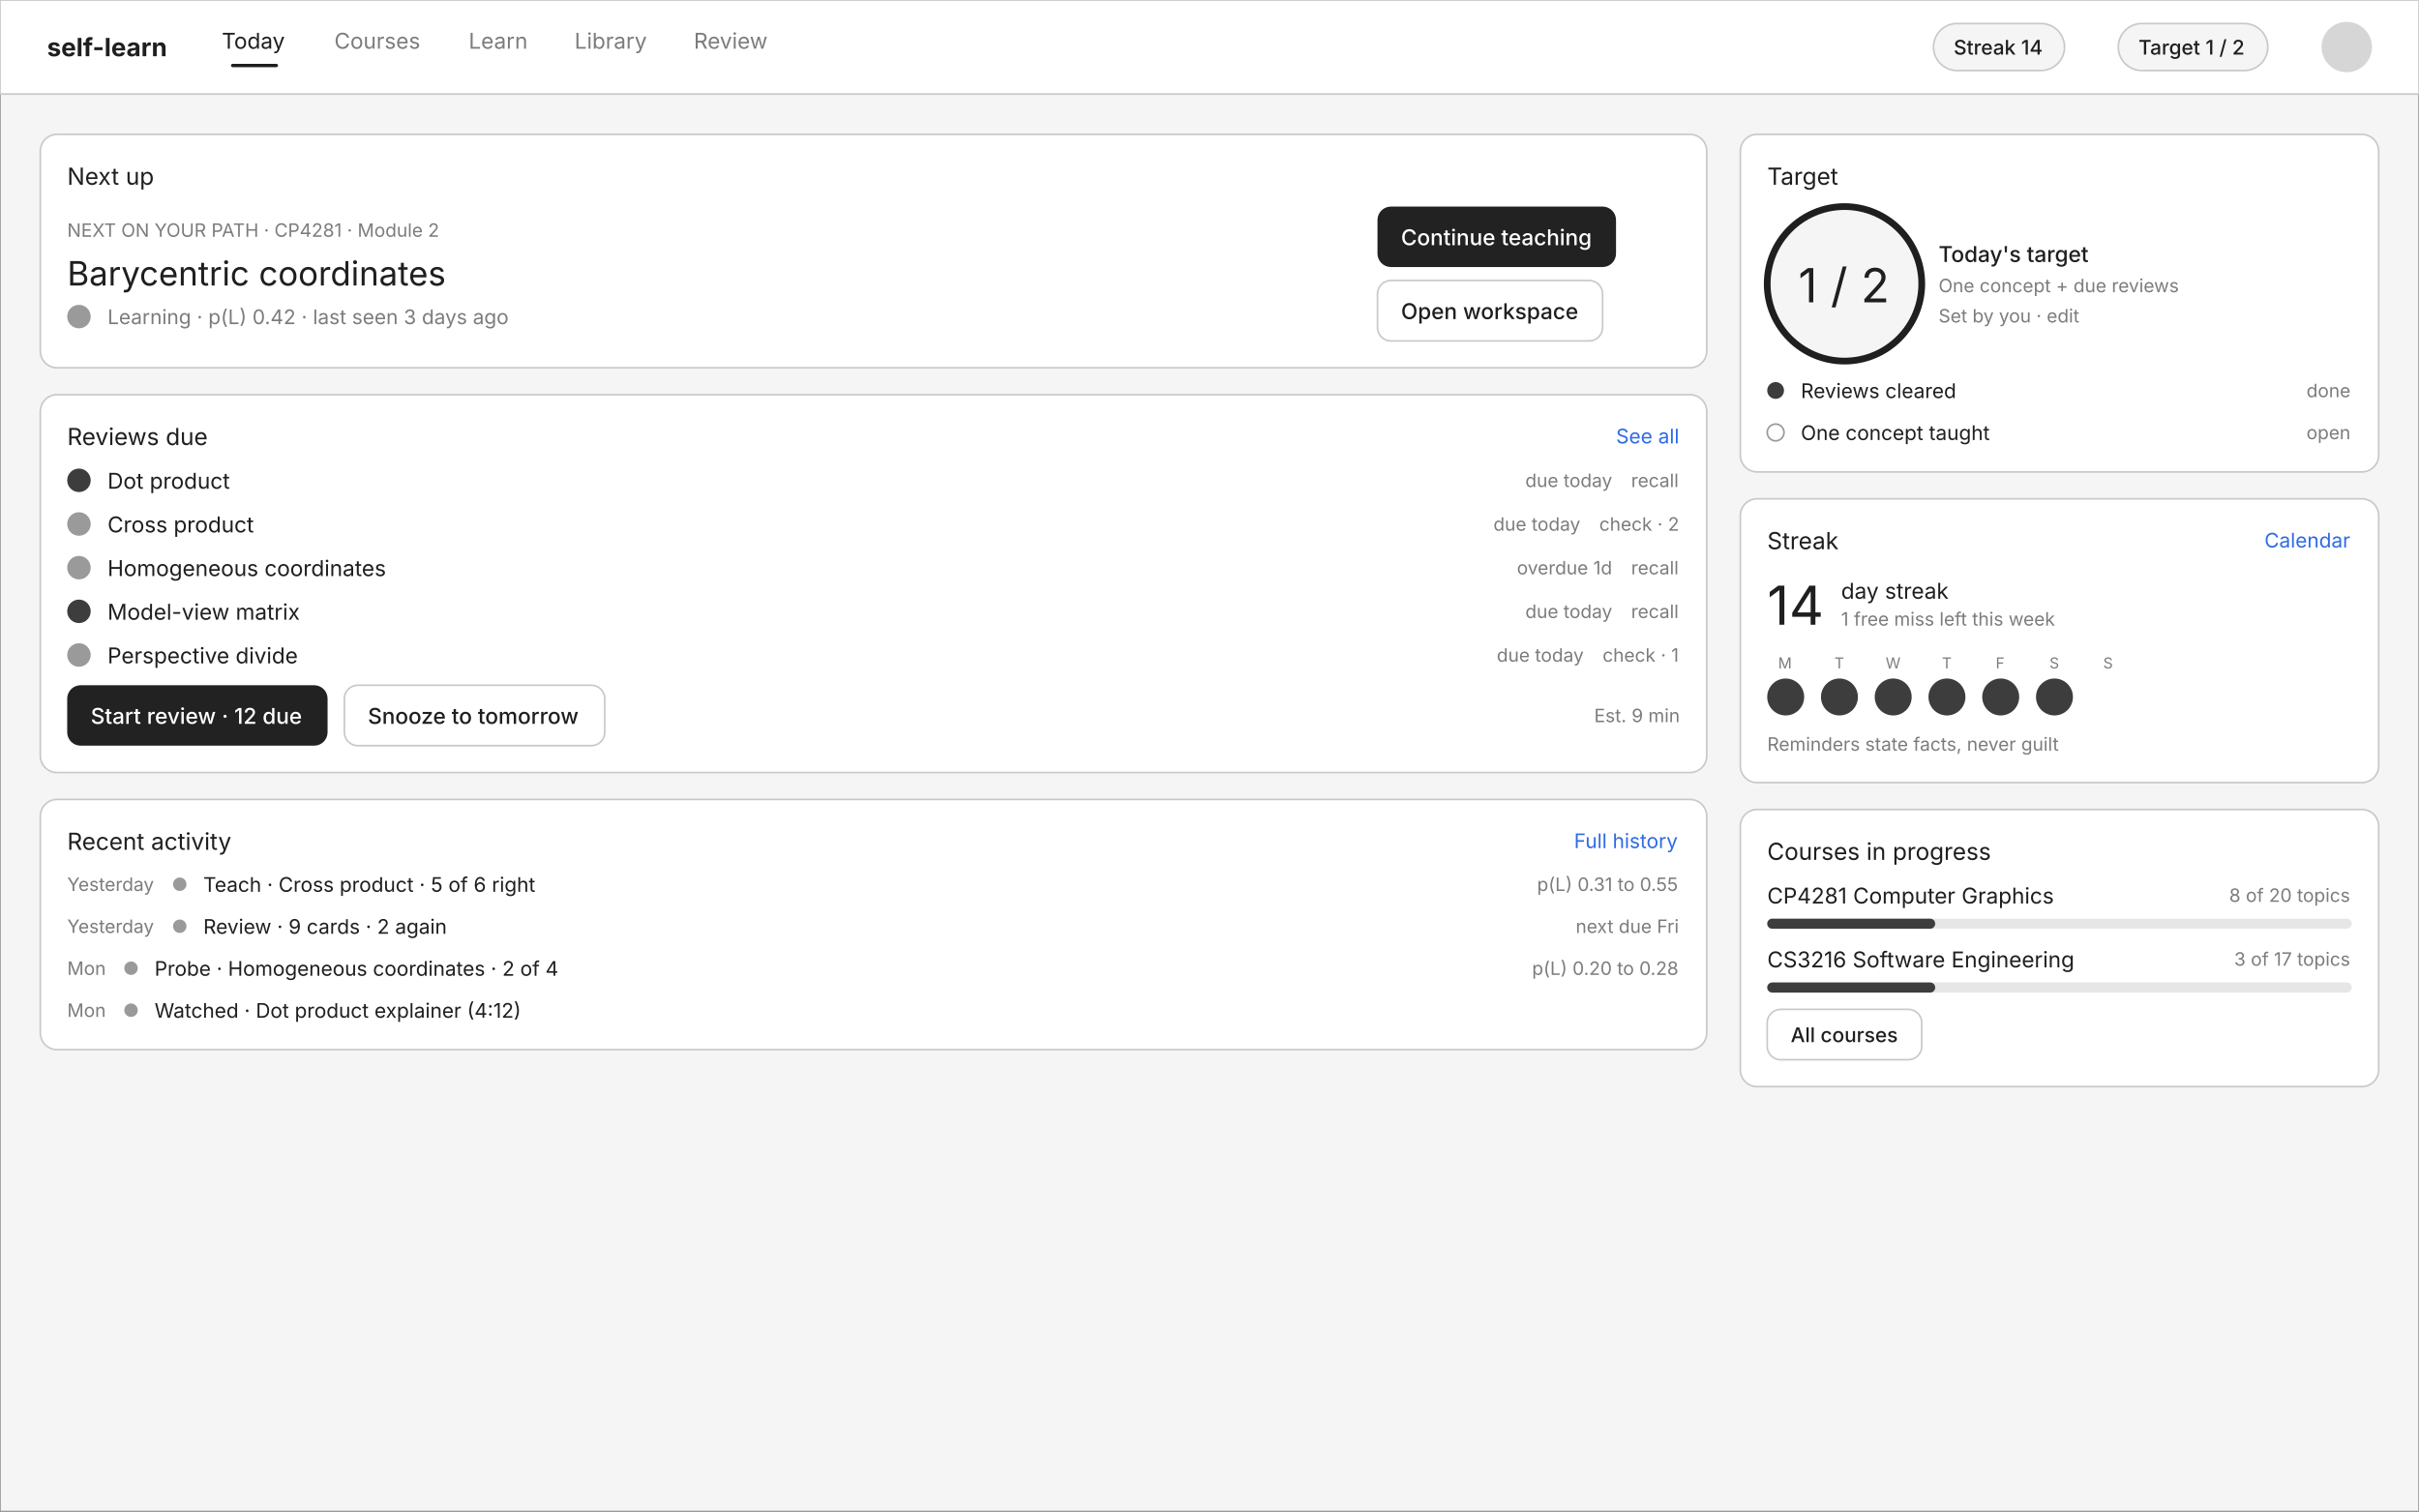
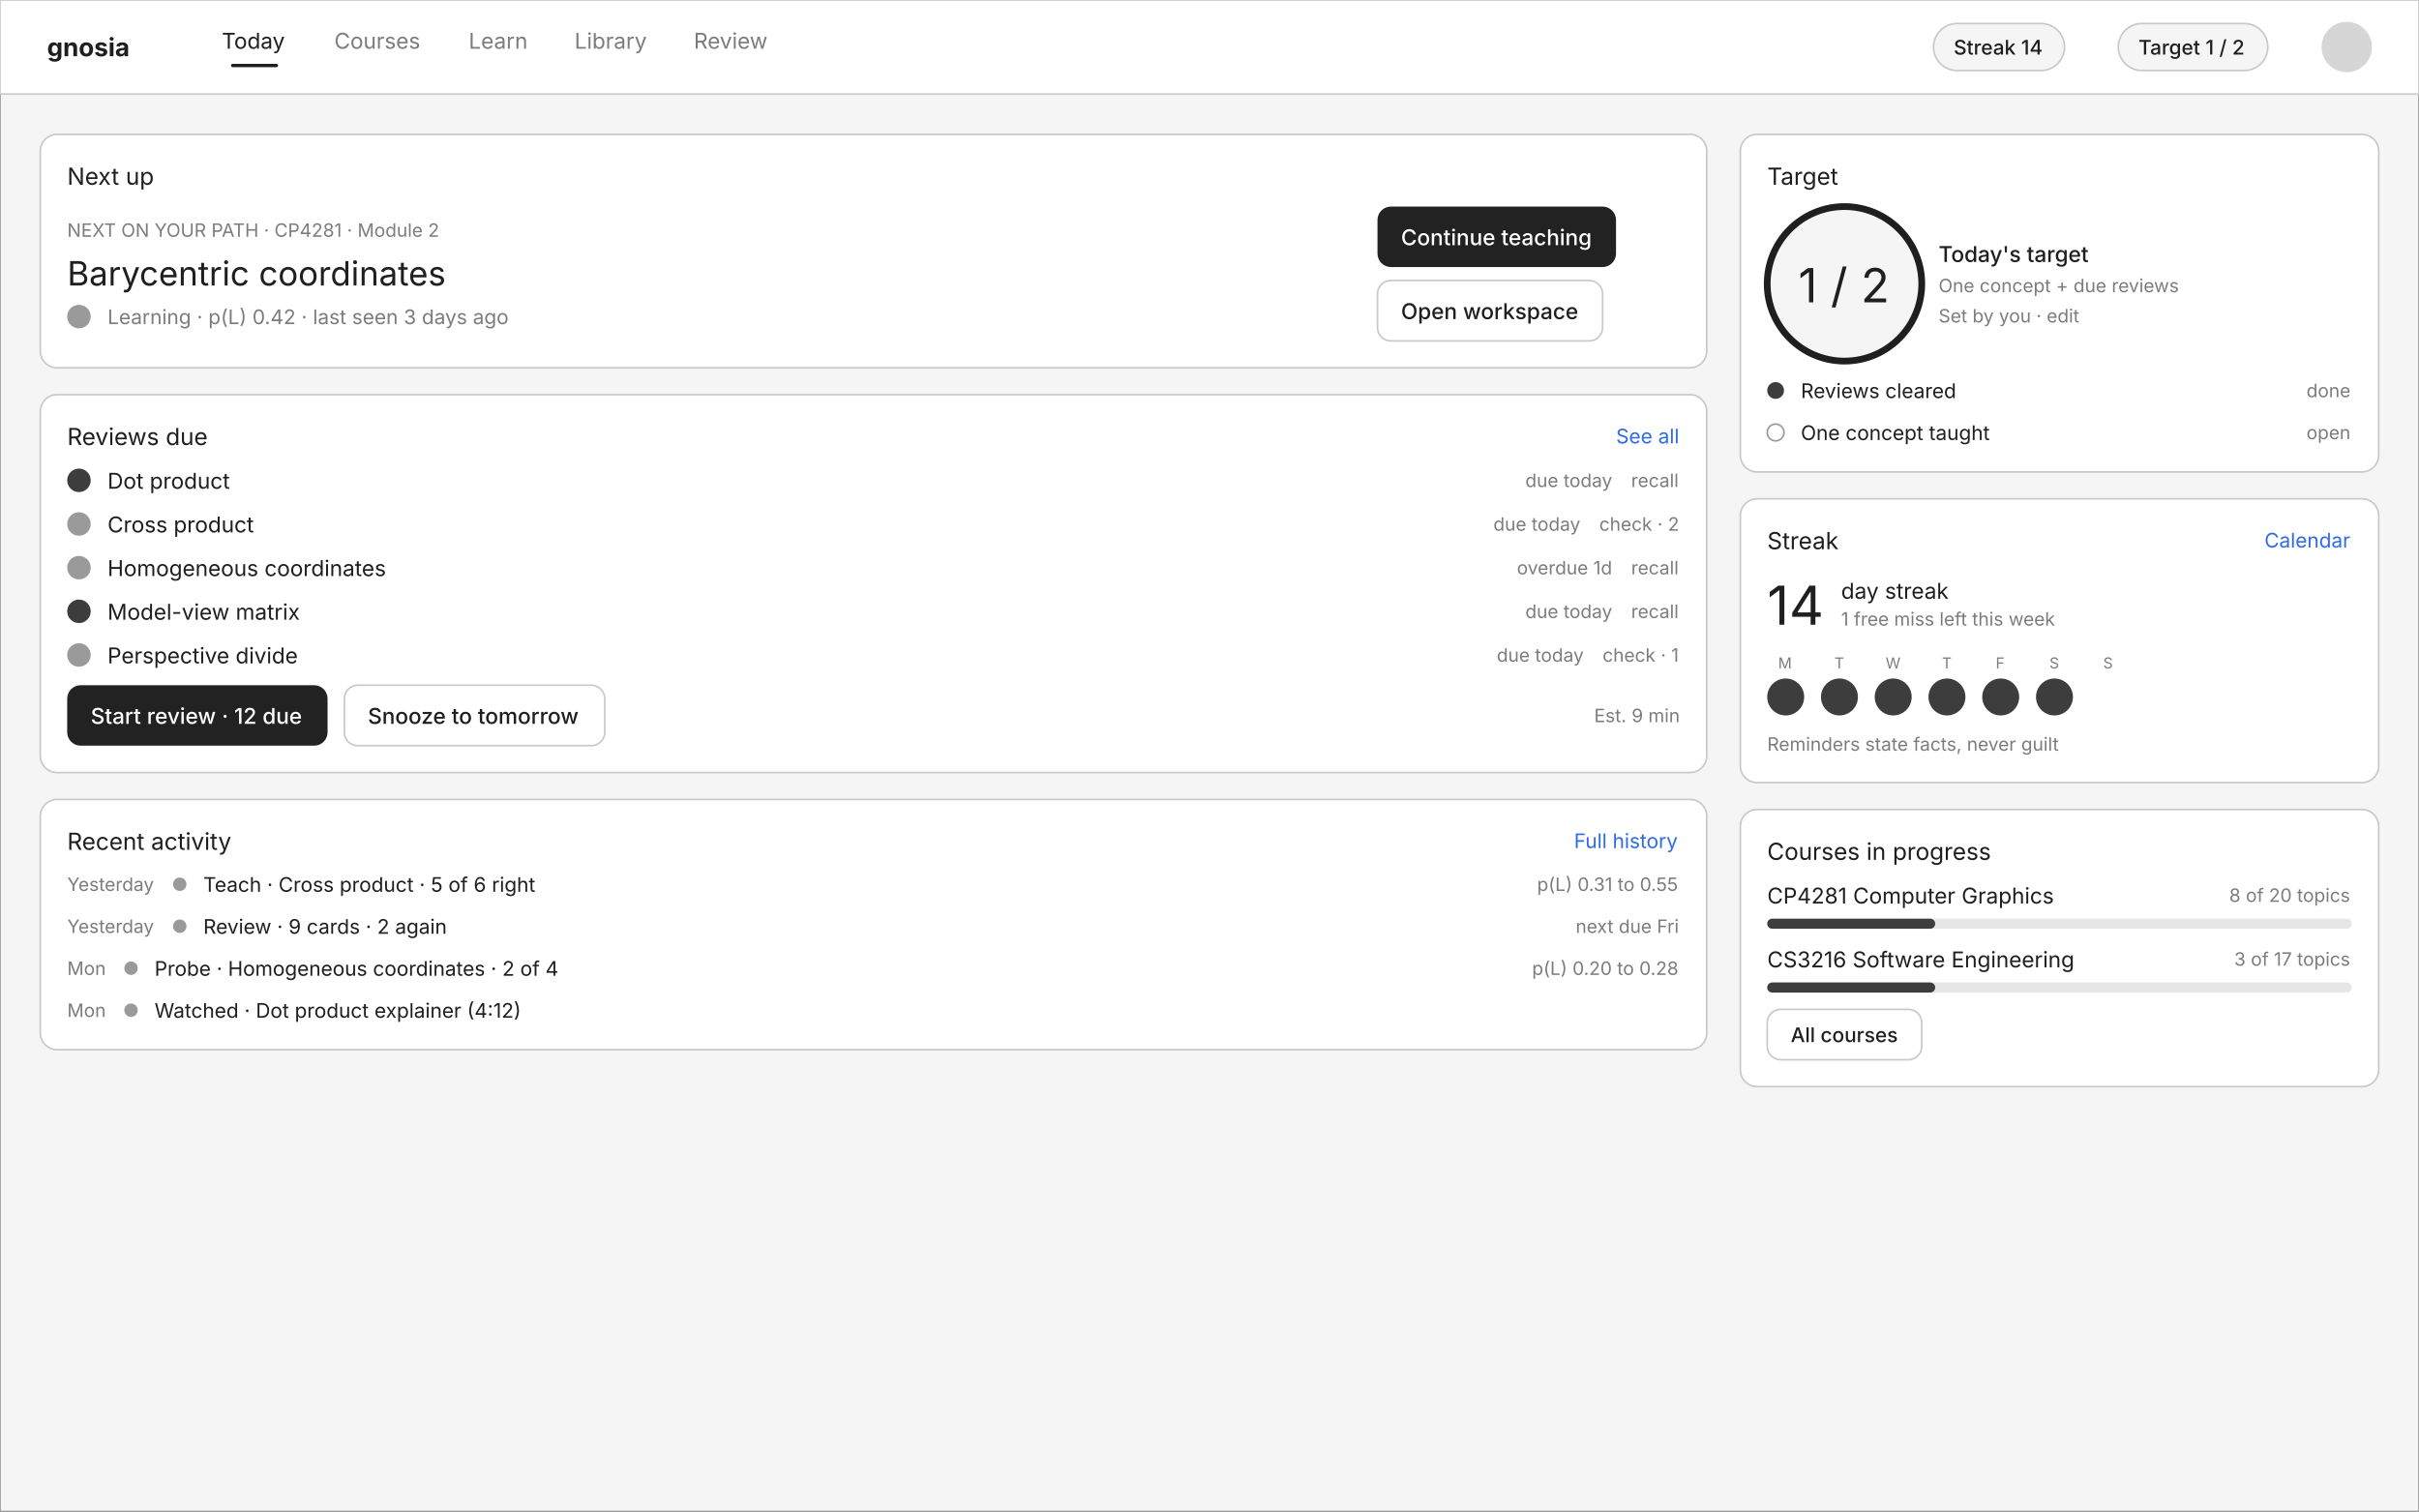
<svg xmlns="http://www.w3.org/2000/svg" width="1440" height="900" viewBox="0 0 1440 900">
  <defs>
    <clipPath id="clip0">
      <rect width="1440" height="900" />
    </clipPath>
  </defs>
  <g>
    <rect width="1440" height="900" fill="#F5F5F5" stroke="#9A9A9A" stroke-width="1" />
    <g clip-path="url(#clip0)">
      <g>
        <rect width="1440" height="56" fill="#FFFFFF" stroke="#C9C9C9" stroke-width="1" />
        <g transform="translate(28, 18.5)">
-           <text x="0" y="15" font-family="Inter" font-size="15" font-weight="700" fill="#1F1F1F">self-learn</text>
+           <text x="0" y="15" font-family="Inter" font-size="15" font-weight="700" fill="#1F1F1F">gnosia</text>
        </g>
        <g transform="translate(132, 16)">
          <g>
            <g>
              <text x="0" y="13" font-family="Inter" font-size="13" fill="#1F1F1F">Today</text>
            </g>
            <g transform="translate(5.5, 22)">
              <rect width="28" height="2" rx="1" ry="1" fill="#1F1F1F" />
            </g>
          </g>
          <g transform="translate(67, 0)">
            <g>
              <text x="0" y="13" font-family="Inter" font-size="13" fill="#7C7C7C">Courses</text>
            </g>
            <g transform="translate(12, 22)">
              <rect width="28" height="2" rx="1" ry="1" fill="#FFFFFF" />
            </g>
          </g>
          <g transform="translate(147, 0)">
            <g>
              <text x="0" y="13" font-family="Inter" font-size="13" fill="#7C7C7C">Learn</text>
            </g>
            <g transform="translate(3.5, 22)">
              <rect width="28" height="2" rx="1" ry="1" fill="#FFFFFF" />
            </g>
          </g>
          <g transform="translate(210, 0)">
            <g>
              <text x="0" y="13" font-family="Inter" font-size="13" fill="#7C7C7C">Library</text>
            </g>
            <g transform="translate(7.5, 22)">
              <rect width="28" height="2" rx="1" ry="1" fill="#FFFFFF" />
            </g>
          </g>
          <g transform="translate(281, 0)">
            <g>
              <text x="0" y="13" font-family="Inter" font-size="13" fill="#7C7C7C">Review</text>
            </g>
            <g transform="translate(8.5, 22)">
              <rect width="28" height="2" rx="1" ry="1" fill="#FFFFFF" />
            </g>
          </g>
        </g>
        <g transform="translate(490, 28)" />
        <g transform="translate(1151, 14)">
          <rect width="78" height="28" rx="14" ry="14" fill="#F5F5F5" stroke="#C9C9C9" stroke-width="1" />
          <g transform="translate(12, 6.5)">
            <text x="0" y="12" font-family="Inter" font-size="12" font-weight="500" fill="#1F1F1F">Streak 14</text>
          </g>
        </g>
        <g transform="translate(1261, 14)">
          <rect width="89" height="28" rx="14" ry="14" fill="#F5F5F5" stroke="#C9C9C9" stroke-width="1" />
          <g transform="translate(12, 6.5)">
            <text x="0" y="12" font-family="Inter" font-size="12" font-weight="500" fill="#1F1F1F">Target 1 / 2</text>
          </g>
        </g>
        <g transform="translate(1382, 13)">
          <ellipse cx="15" cy="15" rx="15" ry="15" fill="#D6D6D6" />
        </g>
      </g>
      <g transform="translate(0, 56)">
        <g transform="translate(24, 24)">
          <g>
            <rect width="992" height="139" rx="10" ry="10" fill="#FFFFFF" stroke="#C9C9C9" stroke-width="1" />
            <g transform="translate(16, 16)">
              <g>
                <text x="0" y="14" font-family="Inter" font-size="14" fill="#1F1F1F">Next up</text>
              </g>
              <g transform="translate(52, 8.5)" />
            </g>
            <g transform="translate(16, 43)">
              <g transform="translate(0, 7)">
                <g>
                  <text x="0" y="11" font-family="Inter" font-size="11" fill="#7C7C7C">NEXT ON YOUR PATH  ·  CP4281 · Module 2</text>
                </g>
                <g transform="translate(0, 20)">
                  <text x="0" y="20" font-family="Inter" font-size="20" fill="#1F1F1F">Barycentric coordinates</text>
                </g>
                <g transform="translate(0, 51)">
                  <g transform="translate(0, 0.5)">
                    <ellipse cx="7" cy="7" rx="7" ry="7" fill="#9A9A9A" />
                  </g>
                  <g transform="translate(24, 0)">
                    <text x="0" y="12" font-family="Inter" font-size="12" fill="#7C7C7C">Learning · p(L) 0.42 · last seen 3 days ago</text>
                  </g>
                </g>
              </g>
              <g transform="translate(780, 0)">
                <g>
                  <rect width="142" height="36" rx="8" ry="8" fill="#222222" />
                  <g transform="translate(14, 10)">
                    <text x="0" y="13" font-family="Inter" font-size="13" font-weight="500" fill="#FFFFFF">Continue teaching</text>
                  </g>
                </g>
                <g transform="translate(0, 44)">
                  <rect width="134" height="36" rx="8" ry="8" fill="#FFFFFF" stroke="#C9C9C9" stroke-width="1" />
                  <g transform="translate(14, 10)">
                    <text x="0" y="13" font-family="Inter" font-size="13" font-weight="500" fill="#1F1F1F">Open workspace</text>
                  </g>
                </g>
              </g>
            </g>
          </g>
          <g transform="translate(0, 155)">
            <rect width="992" height="225" rx="10" ry="10" fill="#FFFFFF" stroke="#C9C9C9" stroke-width="1" />
            <g transform="translate(16, 16)">
              <g>
                <text x="0" y="14" font-family="Inter" font-size="14" fill="#1F1F1F">Reviews due</text>
              </g>
              <g transform="translate(85, 8.5)" />
              <g transform="translate(922, 1)">
                <text x="0" y="12" font-family="Inter" font-size="12" fill="#2F6BE6">See all</text>
              </g>
            </g>
            <g transform="translate(16, 43)">
              <g transform="translate(0, 1)">
                <ellipse cx="7" cy="7" rx="7" ry="7" fill="#3D3D3D" />
              </g>
              <g transform="translate(24, 0)">
                <g>
                  <text x="0" y="13" font-family="Inter" font-size="13" fill="#1F1F1F">Dot product</text>
                </g>
              </g>
              <g transform="translate(868, 1)">
                <text x="0" y="11" font-family="Inter" font-size="11" fill="#7C7C7C">due today</text>
              </g>
              <g transform="translate(931, 1)">
                <text x="0" y="11" font-family="Inter" font-size="11" fill="#7C7C7C">recall</text>
              </g>
            </g>
            <g transform="translate(16, 69)">
              <g transform="translate(0, 1)">
                <ellipse cx="7" cy="7" rx="7" ry="7" fill="#9A9A9A" />
              </g>
              <g transform="translate(24, 0)">
                <g>
                  <text x="0" y="13" font-family="Inter" font-size="13" fill="#1F1F1F">Cross product</text>
                </g>
              </g>
              <g transform="translate(849, 1)">
                <text x="0" y="11" font-family="Inter" font-size="11" fill="#7C7C7C">due today</text>
              </g>
              <g transform="translate(912, 1)">
                <text x="0" y="11" font-family="Inter" font-size="11" fill="#7C7C7C">check · 2</text>
              </g>
            </g>
            <g transform="translate(16, 95)">
              <g transform="translate(0, 1)">
                <ellipse cx="7" cy="7" rx="7" ry="7" fill="#9A9A9A" />
              </g>
              <g transform="translate(24, 0)">
                <g>
                  <text x="0" y="13" font-family="Inter" font-size="13" fill="#1F1F1F">Homogeneous coordinates</text>
                </g>
              </g>
              <g transform="translate(863, 1)">
                <text x="0" y="11" font-family="Inter" font-size="11" fill="#7C7C7C">overdue 1d</text>
              </g>
              <g transform="translate(931, 1)">
                <text x="0" y="11" font-family="Inter" font-size="11" fill="#7C7C7C">recall</text>
              </g>
            </g>
            <g transform="translate(16, 121)">
              <g transform="translate(0, 1)">
                <ellipse cx="7" cy="7" rx="7" ry="7" fill="#3D3D3D" />
              </g>
              <g transform="translate(24, 0)">
                <g>
                  <text x="0" y="13" font-family="Inter" font-size="13" fill="#1F1F1F">Model-view matrix</text>
                </g>
              </g>
              <g transform="translate(868, 1)">
                <text x="0" y="11" font-family="Inter" font-size="11" fill="#7C7C7C">due today</text>
              </g>
              <g transform="translate(931, 1)">
                <text x="0" y="11" font-family="Inter" font-size="11" fill="#7C7C7C">recall</text>
              </g>
            </g>
            <g transform="translate(16, 147)">
              <g transform="translate(0, 1)">
                <ellipse cx="7" cy="7" rx="7" ry="7" fill="#9A9A9A" />
              </g>
              <g transform="translate(24, 0)">
                <g>
                  <text x="0" y="13" font-family="Inter" font-size="13" fill="#1F1F1F">Perspective divide</text>
                </g>
              </g>
              <g transform="translate(851, 1)">
                <text x="0" y="11" font-family="Inter" font-size="11" fill="#7C7C7C">due today</text>
              </g>
              <g transform="translate(914, 1)">
                <text x="0" y="11" font-family="Inter" font-size="11" fill="#7C7C7C">check · 1</text>
              </g>
            </g>
            <g transform="translate(16, 173)">
              <g>
                <rect width="155" height="36" rx="8" ry="8" fill="#222222" />
                <g transform="translate(14, 10)">
                  <text x="0" y="13" font-family="Inter" font-size="13" font-weight="500" fill="#FFFFFF">Start review · 12 due</text>
                </g>
              </g>
              <g transform="translate(165, 0)">
                <rect width="155" height="36" rx="8" ry="8" fill="#FFFFFF" stroke="#C9C9C9" stroke-width="1" />
                <g transform="translate(14, 10)">
                  <text x="0" y="13" font-family="Inter" font-size="13" font-weight="500" fill="#1F1F1F">Snooze to tomorrow</text>
                </g>
              </g>
              <g transform="translate(330, 18)" />
              <g transform="translate(909, 11)">
                <text x="0" y="11" font-family="Inter" font-size="11" fill="#7C7C7C">Est. 9 min</text>
              </g>
            </g>
          </g>
          <g transform="translate(0, 396)">
            <rect width="992" height="149" rx="10" ry="10" fill="#FFFFFF" stroke="#C9C9C9" stroke-width="1" />
            <g transform="translate(16, 16)">
              <g>
                <text x="0" y="14" font-family="Inter" font-size="14" fill="#1F1F1F">Recent activity</text>
              </g>
              <g transform="translate(98, 8.5)" />
              <g transform="translate(897, 1)">
                <text x="0" y="12" font-family="Inter" font-size="12" fill="#2F6BE6">Full history</text>
              </g>
            </g>
            <g transform="translate(16, 43)">
              <g transform="translate(0, 0.5)">
                <text x="0" y="11" font-family="Inter" font-size="11" fill="#7C7C7C">Yesterday</text>
              </g>
              <g transform="translate(63, 3.5)">
                <ellipse cx="4" cy="4" rx="4" ry="4" fill="#9A9A9A" />
              </g>
              <g transform="translate(81, 0)">
                <g>
                  <text x="0" y="12" font-family="Inter" font-size="12" fill="#1F1F1F">Teach · Cross product · 5 of 6 right</text>
                </g>
              </g>
              <g transform="translate(875, 0.5)">
                <text x="0" y="11" font-family="Inter" font-size="11" fill="#7C7C7C">p(L) 0.31 to 0.55</text>
              </g>
            </g>
            <g transform="translate(16, 68)">
              <g transform="translate(0, 0.5)">
                <text x="0" y="11" font-family="Inter" font-size="11" fill="#7C7C7C">Yesterday</text>
              </g>
              <g transform="translate(63, 3.5)">
                <ellipse cx="4" cy="4" rx="4" ry="4" fill="#9A9A9A" />
              </g>
              <g transform="translate(81, 0)">
                <g>
                  <text x="0" y="12" font-family="Inter" font-size="12" fill="#1F1F1F">Review · 9 cards · 2 again</text>
                </g>
              </g>
              <g transform="translate(898, 0.5)">
                <text x="0" y="11" font-family="Inter" font-size="11" fill="#7C7C7C">next due Fri</text>
              </g>
            </g>
            <g transform="translate(16, 93)">
              <g transform="translate(0, 0.5)">
                <text x="0" y="11" font-family="Inter" font-size="11" fill="#7C7C7C">Mon</text>
              </g>
              <g transform="translate(34, 3.5)">
                <ellipse cx="4" cy="4" rx="4" ry="4" fill="#9A9A9A" />
              </g>
              <g transform="translate(52, 0)">
                <g>
                  <text x="0" y="12" font-family="Inter" font-size="12" fill="#1F1F1F">Probe · Homogeneous coordinates · 2 of 4</text>
                </g>
              </g>
              <g transform="translate(872, 0.5)">
                <text x="0" y="11" font-family="Inter" font-size="11" fill="#7C7C7C">p(L) 0.20 to 0.28</text>
              </g>
            </g>
            <g transform="translate(16, 118)">
              <g transform="translate(0, 0.5)">
                <text x="0" y="11" font-family="Inter" font-size="11" fill="#7C7C7C">Mon</text>
              </g>
              <g transform="translate(34, 3.5)">
                <ellipse cx="4" cy="4" rx="4" ry="4" fill="#9A9A9A" />
              </g>
              <g transform="translate(52, 0)">
                <g>
                  <text x="0" y="12" font-family="Inter" font-size="12" fill="#1F1F1F">Watched · Dot product explainer (4:12)</text>
                </g>
              </g>
              <g transform="translate(960, 0.5)">
                <text x="0" y="11" font-family="Inter" font-size="11" fill="#7C7C7C" />
              </g>
            </g>
          </g>
        </g>
        <g transform="translate(1036, 24)">
          <g>
            <rect width="380" height="201" rx="10" ry="10" fill="#FFFFFF" stroke="#C9C9C9" stroke-width="1" />
            <g transform="translate(16, 16)">
              <g>
                <text x="0" y="14" font-family="Inter" font-size="14" fill="#1F1F1F">Target</text>
              </g>
              <g transform="translate(44, 8.5)" />
            </g>
            <g transform="translate(16, 43)">
              <g>
                <rect width="92" height="92" rx="46" ry="46" fill="#F5F5F5" stroke="#1F1F1F" stroke-width="4" />
                <g transform="translate(18.5, 29)">
                  <text x="0" y="28" font-family="Inter" font-size="28" fill="#1F1F1F">1 / 2</text>
                </g>
              </g>
              <g transform="translate(102, 20)">
                <g>
                  <text x="0" y="13" font-family="Inter" font-size="13" font-weight="500" fill="#1F1F1F">Today's target</text>
                </g>
                <g transform="translate(0, 20)">
                  <text x="0" y="11" font-family="Inter" font-size="11" fill="#7C7C7C">One concept + due reviews</text>
                </g>
                <g transform="translate(0, 38)">
                  <text x="0" y="11" font-family="Inter" font-size="11" fill="#7C7C7C">Set by you · edit</text>
                </g>
              </g>
            </g>
            <g transform="translate(16, 145)">
              <g transform="translate(0, 2.5)">
                <ellipse cx="5" cy="5" rx="5" ry="5" fill="#3D3D3D" />
              </g>
              <g transform="translate(20, 0)">
                <g>
                  <text x="0" y="12" font-family="Inter" font-size="12" fill="#1F1F1F">Reviews cleared</text>
                </g>
              </g>
              <g transform="translate(321, 0.5)">
                <text x="0" y="11" font-family="Inter" font-size="11" fill="#7C7C7C">done</text>
              </g>
            </g>
            <g transform="translate(16, 170)">
              <g transform="translate(0, 2.5)">
                <ellipse cx="5" cy="5" rx="5" ry="5" fill="#FFFFFF" stroke="#9A9A9A" stroke-width="1" />
              </g>
              <g transform="translate(20, 0)">
                <g>
                  <text x="0" y="12" font-family="Inter" font-size="12" fill="#1F1F1F">One concept taught</text>
                </g>
              </g>
              <g transform="translate(321, 0.5)">
                <text x="0" y="11" font-family="Inter" font-size="11" fill="#7C7C7C">open</text>
              </g>
            </g>
          </g>
          <g transform="translate(0, 217)">
            <rect width="380" height="169" rx="10" ry="10" fill="#FFFFFF" stroke="#C9C9C9" stroke-width="1" />
            <g transform="translate(16, 16)">
              <g>
                <text x="0" y="14" font-family="Inter" font-size="14" fill="#1F1F1F">Streak</text>
              </g>
              <g transform="translate(43, 8.5)" />
              <g transform="translate(296, 1)">
                <text x="0" y="12" font-family="Inter" font-size="12" fill="#2F6BE6">Calendar</text>
              </g>
            </g>
            <g transform="translate(16, 43)">
              <g>
                <text x="0" y="32" font-family="Inter" font-size="32" fill="#1F1F1F">14</text>
              </g>
              <g transform="translate(44, 3.5)">
                <g>
                  <text x="0" y="13" font-family="Inter" font-size="13" fill="#1F1F1F">day streak</text>
                </g>
                <g transform="translate(0, 18)">
                  <text x="0" y="11" font-family="Inter" font-size="11" fill="#7C7C7C">1 free miss left this week</text>
                </g>
              </g>
            </g>
            <g transform="translate(16, 92)">
              <g>
                <g transform="translate(6.5, 0)">
                  <text x="0" y="9" font-family="Inter" font-size="9" fill="#7C7C7C">M</text>
                </g>
                <g transform="translate(0, 15)">
                  <ellipse cx="11" cy="11" rx="11" ry="11" fill="#3D3D3D" />
                </g>
              </g>
              <g transform="translate(32, 0)">
                <g transform="translate(8, 0)">
                  <text x="0" y="9" font-family="Inter" font-size="9" fill="#7C7C7C">T</text>
                </g>
                <g transform="translate(0, 15)">
                  <ellipse cx="11" cy="11" rx="11" ry="11" fill="#3D3D3D" />
                </g>
              </g>
              <g transform="translate(64, 0)">
                <g transform="translate(6.5, 0)">
                  <text x="0" y="9" font-family="Inter" font-size="9" fill="#7C7C7C">W</text>
                </g>
                <g transform="translate(0, 15)">
                  <ellipse cx="11" cy="11" rx="11" ry="11" fill="#3D3D3D" />
                </g>
              </g>
              <g transform="translate(96, 0)">
                <g transform="translate(8, 0)">
                  <text x="0" y="9" font-family="Inter" font-size="9" fill="#7C7C7C">T</text>
                </g>
                <g transform="translate(0, 15)">
                  <ellipse cx="11" cy="11" rx="11" ry="11" fill="#3D3D3D" />
                </g>
              </g>
              <g transform="translate(128, 0)">
                <g transform="translate(8, 0)">
                  <text x="0" y="9" font-family="Inter" font-size="9" fill="#7C7C7C">F</text>
                </g>
                <g transform="translate(0, 15)">
                  <ellipse cx="11" cy="11" rx="11" ry="11" fill="#3D3D3D" />
                </g>
              </g>
              <g transform="translate(160, 0)">
                <g transform="translate(8, 0)">
                  <text x="0" y="9" font-family="Inter" font-size="9" fill="#7C7C7C">S</text>
                </g>
                <g transform="translate(0, 15)">
                  <ellipse cx="11" cy="11" rx="11" ry="11" fill="#3D3D3D" />
                </g>
              </g>
              <g transform="translate(192, 0)">
                <g transform="translate(8, 0)">
                  <text x="0" y="9" font-family="Inter" font-size="9" fill="#7C7C7C">S</text>
                </g>
                <g transform="translate(0, 15)">
                  <ellipse cx="11" cy="11" rx="11" ry="11" fill="#FFFFFF" />
                </g>
              </g>
            </g>
            <g transform="translate(16, 139)">
              <text x="0" y="11" font-family="Inter" font-size="11" fill="#7C7C7C">Reminders state facts, never guilt</text>
            </g>
          </g>
          <g transform="translate(0, 402)">
            <rect width="380" height="165" rx="10" ry="10" fill="#FFFFFF" stroke="#C9C9C9" stroke-width="1" />
            <g transform="translate(16, 16)">
              <g>
                <text x="0" y="14" font-family="Inter" font-size="14" fill="#1F1F1F">Courses in progress</text>
              </g>
              <g transform="translate(134, 8.5)" />
            </g>
            <g transform="translate(16, 43)">
              <g>
                <g>
                  <text x="0" y="13" font-family="Inter" font-size="13" fill="#1F1F1F">CP4281 Computer Graphics</text>
                </g>
                <g transform="translate(275, 1)">
                  <text x="0" y="11" font-family="Inter" font-size="11" fill="#7C7C7C">8 of 20 topics</text>
                </g>
              </g>
              <g transform="translate(0, 22)">
                <rect width="348" height="6" rx="3" ry="3" fill="#E6E6E6" />
                <rect width="100" height="6" rx="3" ry="3" fill="#3D3D3D" />
              </g>
            </g>
            <g transform="translate(16, 81)">
              <g>
                <g>
                  <text x="0" y="13" font-family="Inter" font-size="13" fill="#1F1F1F">CS3216 Software Engineering</text>
                </g>
                <g transform="translate(278, 1)">
                  <text x="0" y="11" font-family="Inter" font-size="11" fill="#7C7C7C">3 of 17 topics</text>
                </g>
              </g>
              <g transform="translate(0, 22)">
                <rect width="348" height="6" rx="3" ry="3" fill="#E6E6E6" />
                <rect width="100" height="6" rx="3" ry="3" fill="#3D3D3D" />
              </g>
            </g>
            <g transform="translate(16, 119)">
              <rect width="92" height="30" rx="8" ry="8" fill="#FFFFFF" stroke="#C9C9C9" stroke-width="1" />
              <g transform="translate(14, 7.5)">
                <text x="0" y="12" font-family="Inter" font-size="12" font-weight="500" fill="#1F1F1F">All courses</text>
              </g>
            </g>
          </g>
        </g>
      </g>
    </g>
  </g>
</svg>
